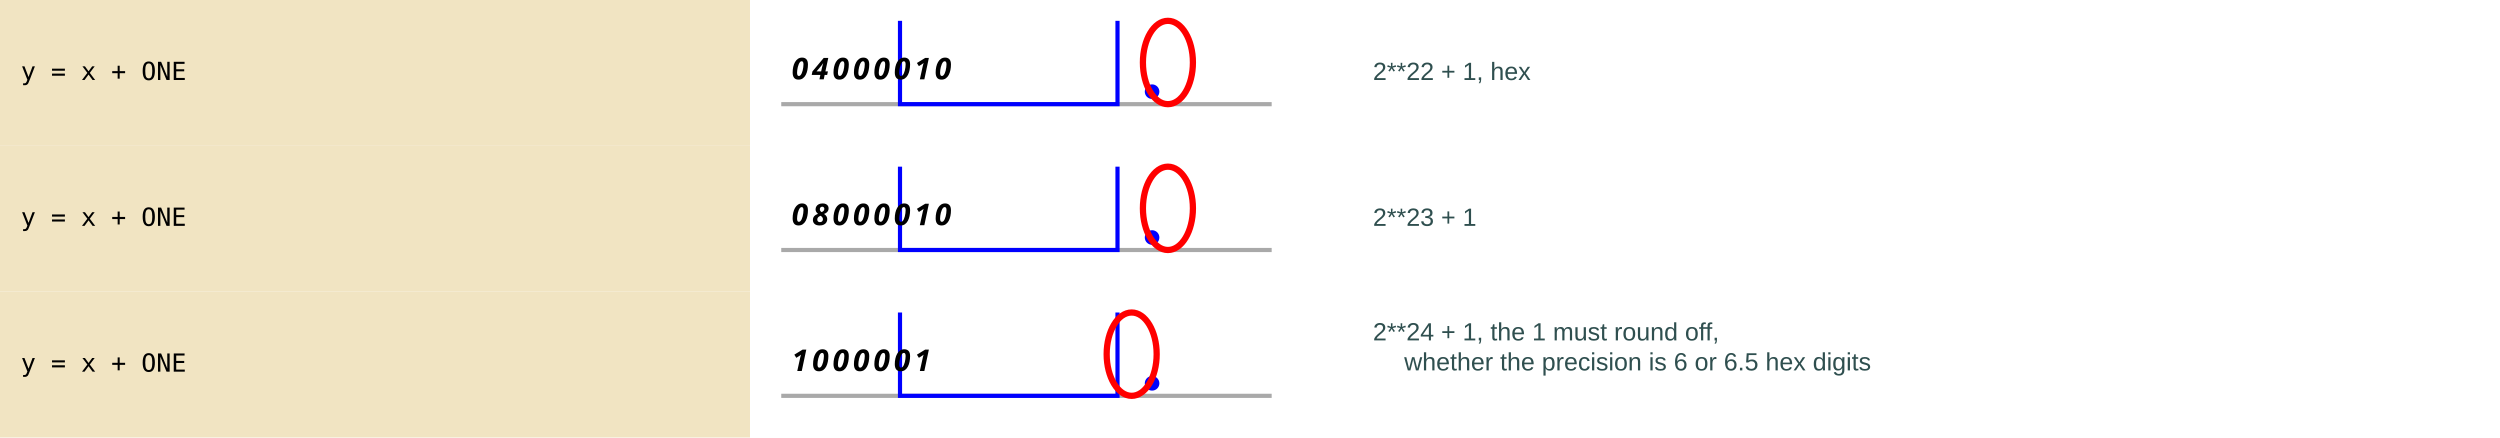
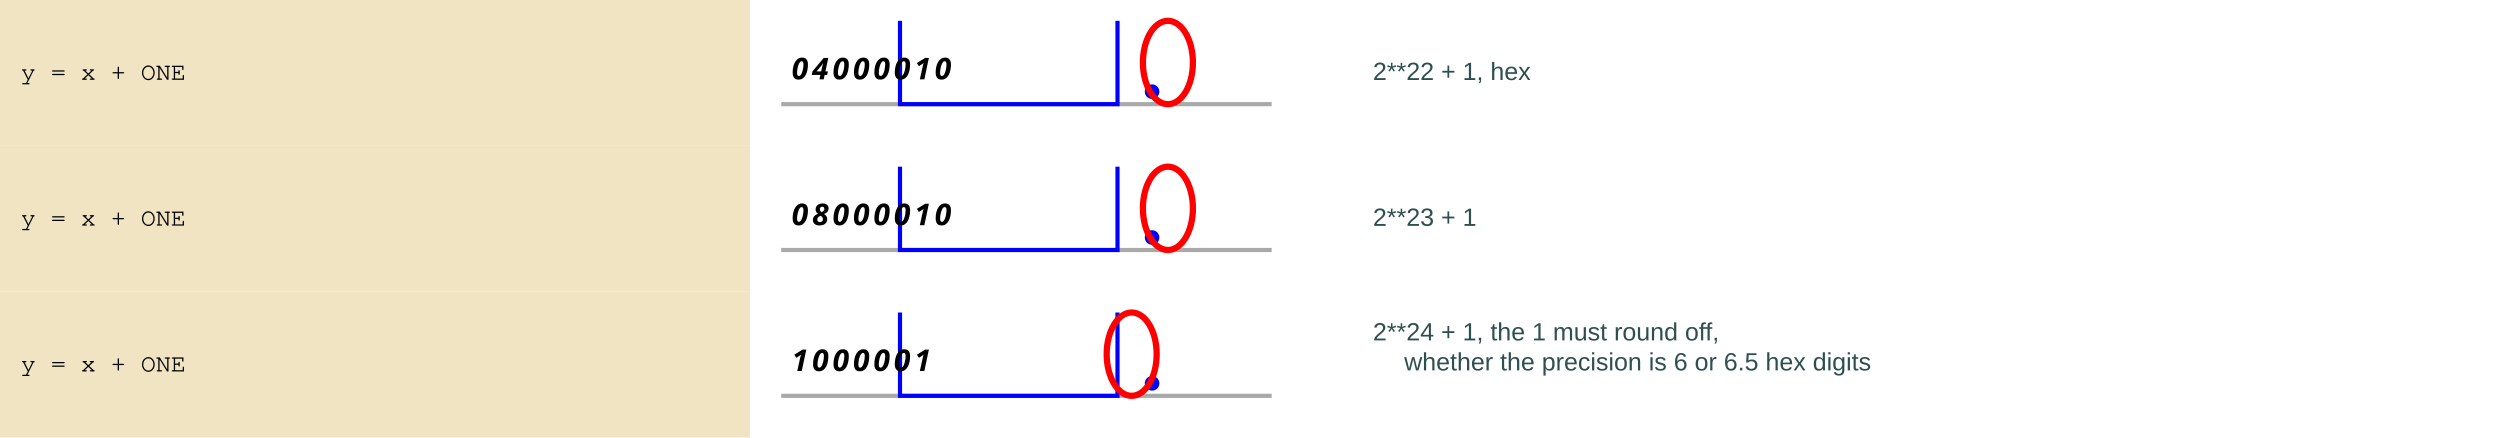
<svg xmlns="http://www.w3.org/2000/svg" viewBox="0 0 1200 210">
  <style>
.diag-py-rect {fill: rgba(241, 228, 194, 1.0); stroke: none;}
.diag-num-rect { fill: none; stroke: none; }
.diag-rem-rect { fill: none; stroke: none; }
.diag-num-line { stroke-width: 2; stroke: darkgray; }
.diag-num-path { stroke-width: 2; stroke: blue; fill: none; }
.diag-num-dot { stroke-width: 1; stroke: blue; fill: blue; }
.diag-num-elps { stroke-width: 3; stroke: red; fill: none; }
- .diag-py { font-family: "Roboto Mono", monospace; font-size: 1em; white-space: pre; dominant-baseline: middle; fill: black; }
+ .diag-py { font-family: Courier, monospace; font-size: 1em; white-space: pre; dominant-baseline: middle; fill: black; }
.diag-num-bin { font-family: "Roboto Mono"; font-size: 1.2em; letter-spacing: 0.13em; dominant-baseline: middle; fill: black; }
.diag-num-oct { font-family: "Roboto Mono"; font-size: 1.2em; font-style: italic; letter-spacing: 0.13em; dominant-baseline: middle; fill: black; }
.diag-num-dec { font-family: "Roboto Mono"; font-size: 1.2em; font-weight: bolder; letter-spacing: 0.13em; dominant-baseline: middle; fill: black; }
.diag-num-hex { font-family: "Roboto Mono"; font-size: 1.2em; font-style: italic; font-weight: bolder; letter-spacing: 0.13em; dominant-baseline: middle; fill: black; }
.diag-rem { font-family: Arial; font-size: 1em; dominant-baseline: middle; fill: darkslategray; }
+ .tic-rect { fill: lightgray; stroke: none; }
+ .tic-line { stroke-width: 3; stroke: dimgray; }
+ .tic-big { stroke-width: 3; stroke: dimgray; }
+ .tic-small { stroke-width: 2; stroke: darkgray; }
+ .tic-hnum { stroke-width: 1; stroke: blue; }
+ .tic-mnum { stroke-width: 2; stroke: blue; }
+ .tic-bnum { stroke-width: 3; stroke: blue; }
+ .tic-lab { font-family: "Roboto Mono", monospace; font-size: 1.2em; white-space: pre; dominant-baseline: middle; fill: black; }
+ .tic-num { font-family: "Roboto Mono", monospace; font-size: 1.2em; font-weight: bolder;white-space: pre; dominant-baseline: middle; fill: blue; }
</style>
  <g transform="translate(0,0)">
    <rect class="diag-py-rect" width="360" height="70" />
    <text class="diag-py" x="10" y="35">
y = x + ONE
</text>
  </g>
  <g transform="translate(360,0)">
    <rect class="diag-num-rect" width="289" height="70" />
    <line class="diag-num-line" x1="15" y1="50" x2="250.4" y2="50" />
    <path class="diag-num-path" d="M 72 10 L 72 50 L 176.4 50 L 176.4 10" />
    <circle class="diag-num-dot" cx="193.0" cy="44" r="3.0" />
    <ellipse class="diag-num-elps" cx="200.6" cy="30" rx="12" ry="20" />
    <text class="diag-num-hex" x="20" y="33">
   04000010
</text>
  </g>
  <g transform="translate(649,0)">
    <rect class="diag-rem-rect" width="551" height="70" />
    <text class="diag-rem" x="10" y="35">
2**22 + 1, hex
</text>
  </g>
  <g transform="translate(0,70)">
    <rect class="diag-py-rect" width="360" height="70" />
    <text class="diag-py" x="10" y="35">
y = x + ONE
</text>
  </g>
  <g transform="translate(360,70)">
    <rect class="diag-num-rect" width="289" height="70" />
    <line class="diag-num-line" x1="15" y1="50" x2="250.4" y2="50" />
    <path class="diag-num-path" d="M 72 10 L 72 50 L 176.4 50 L 176.4 10" />
    <circle class="diag-num-dot" cx="193.0" cy="44" r="3.0" />
    <ellipse class="diag-num-elps" cx="200.6" cy="30" rx="12" ry="20" />
    <text class="diag-num-hex" x="20" y="33">
   08000010
</text>
  </g>
  <g transform="translate(649,70)">
    <rect class="diag-rem-rect" width="551" height="70" />
    <text class="diag-rem" x="10" y="35">
2**23 + 1
</text>
  </g>
  <g transform="translate(0,140)">
    <rect class="diag-py-rect" width="360" height="70" />
    <text class="diag-py" x="10" y="35">
y = x + ONE
</text>
  </g>
  <g transform="translate(360,140)">
    <rect class="diag-num-rect" width="289" height="70" />
    <line class="diag-num-line" x1="15" y1="50" x2="250.4" y2="50" />
    <path class="diag-num-path" d="M 72 10 L 72 50 L 176.4 50 L 176.4 10" />
    <circle class="diag-num-dot" cx="193.0" cy="44" r="3.0" />
    <ellipse class="diag-num-elps" cx="183.2" cy="30" rx="12" ry="20" />
    <text class="diag-num-hex" x="20" y="33">
   1000001
</text>
  </g>
  <g transform="translate(649,140)">
    <rect class="diag-rem-rect" width="551" height="70" />
    <text class="diag-rem" x="10" y="20">
      <tspan>2**24 + 1, the 1 must round off,</tspan>
      <tspan x="25" dy="1.2em">whether the precision is 6 or 6.5 hex digits</tspan>
    </text>
  </g>
</svg>
